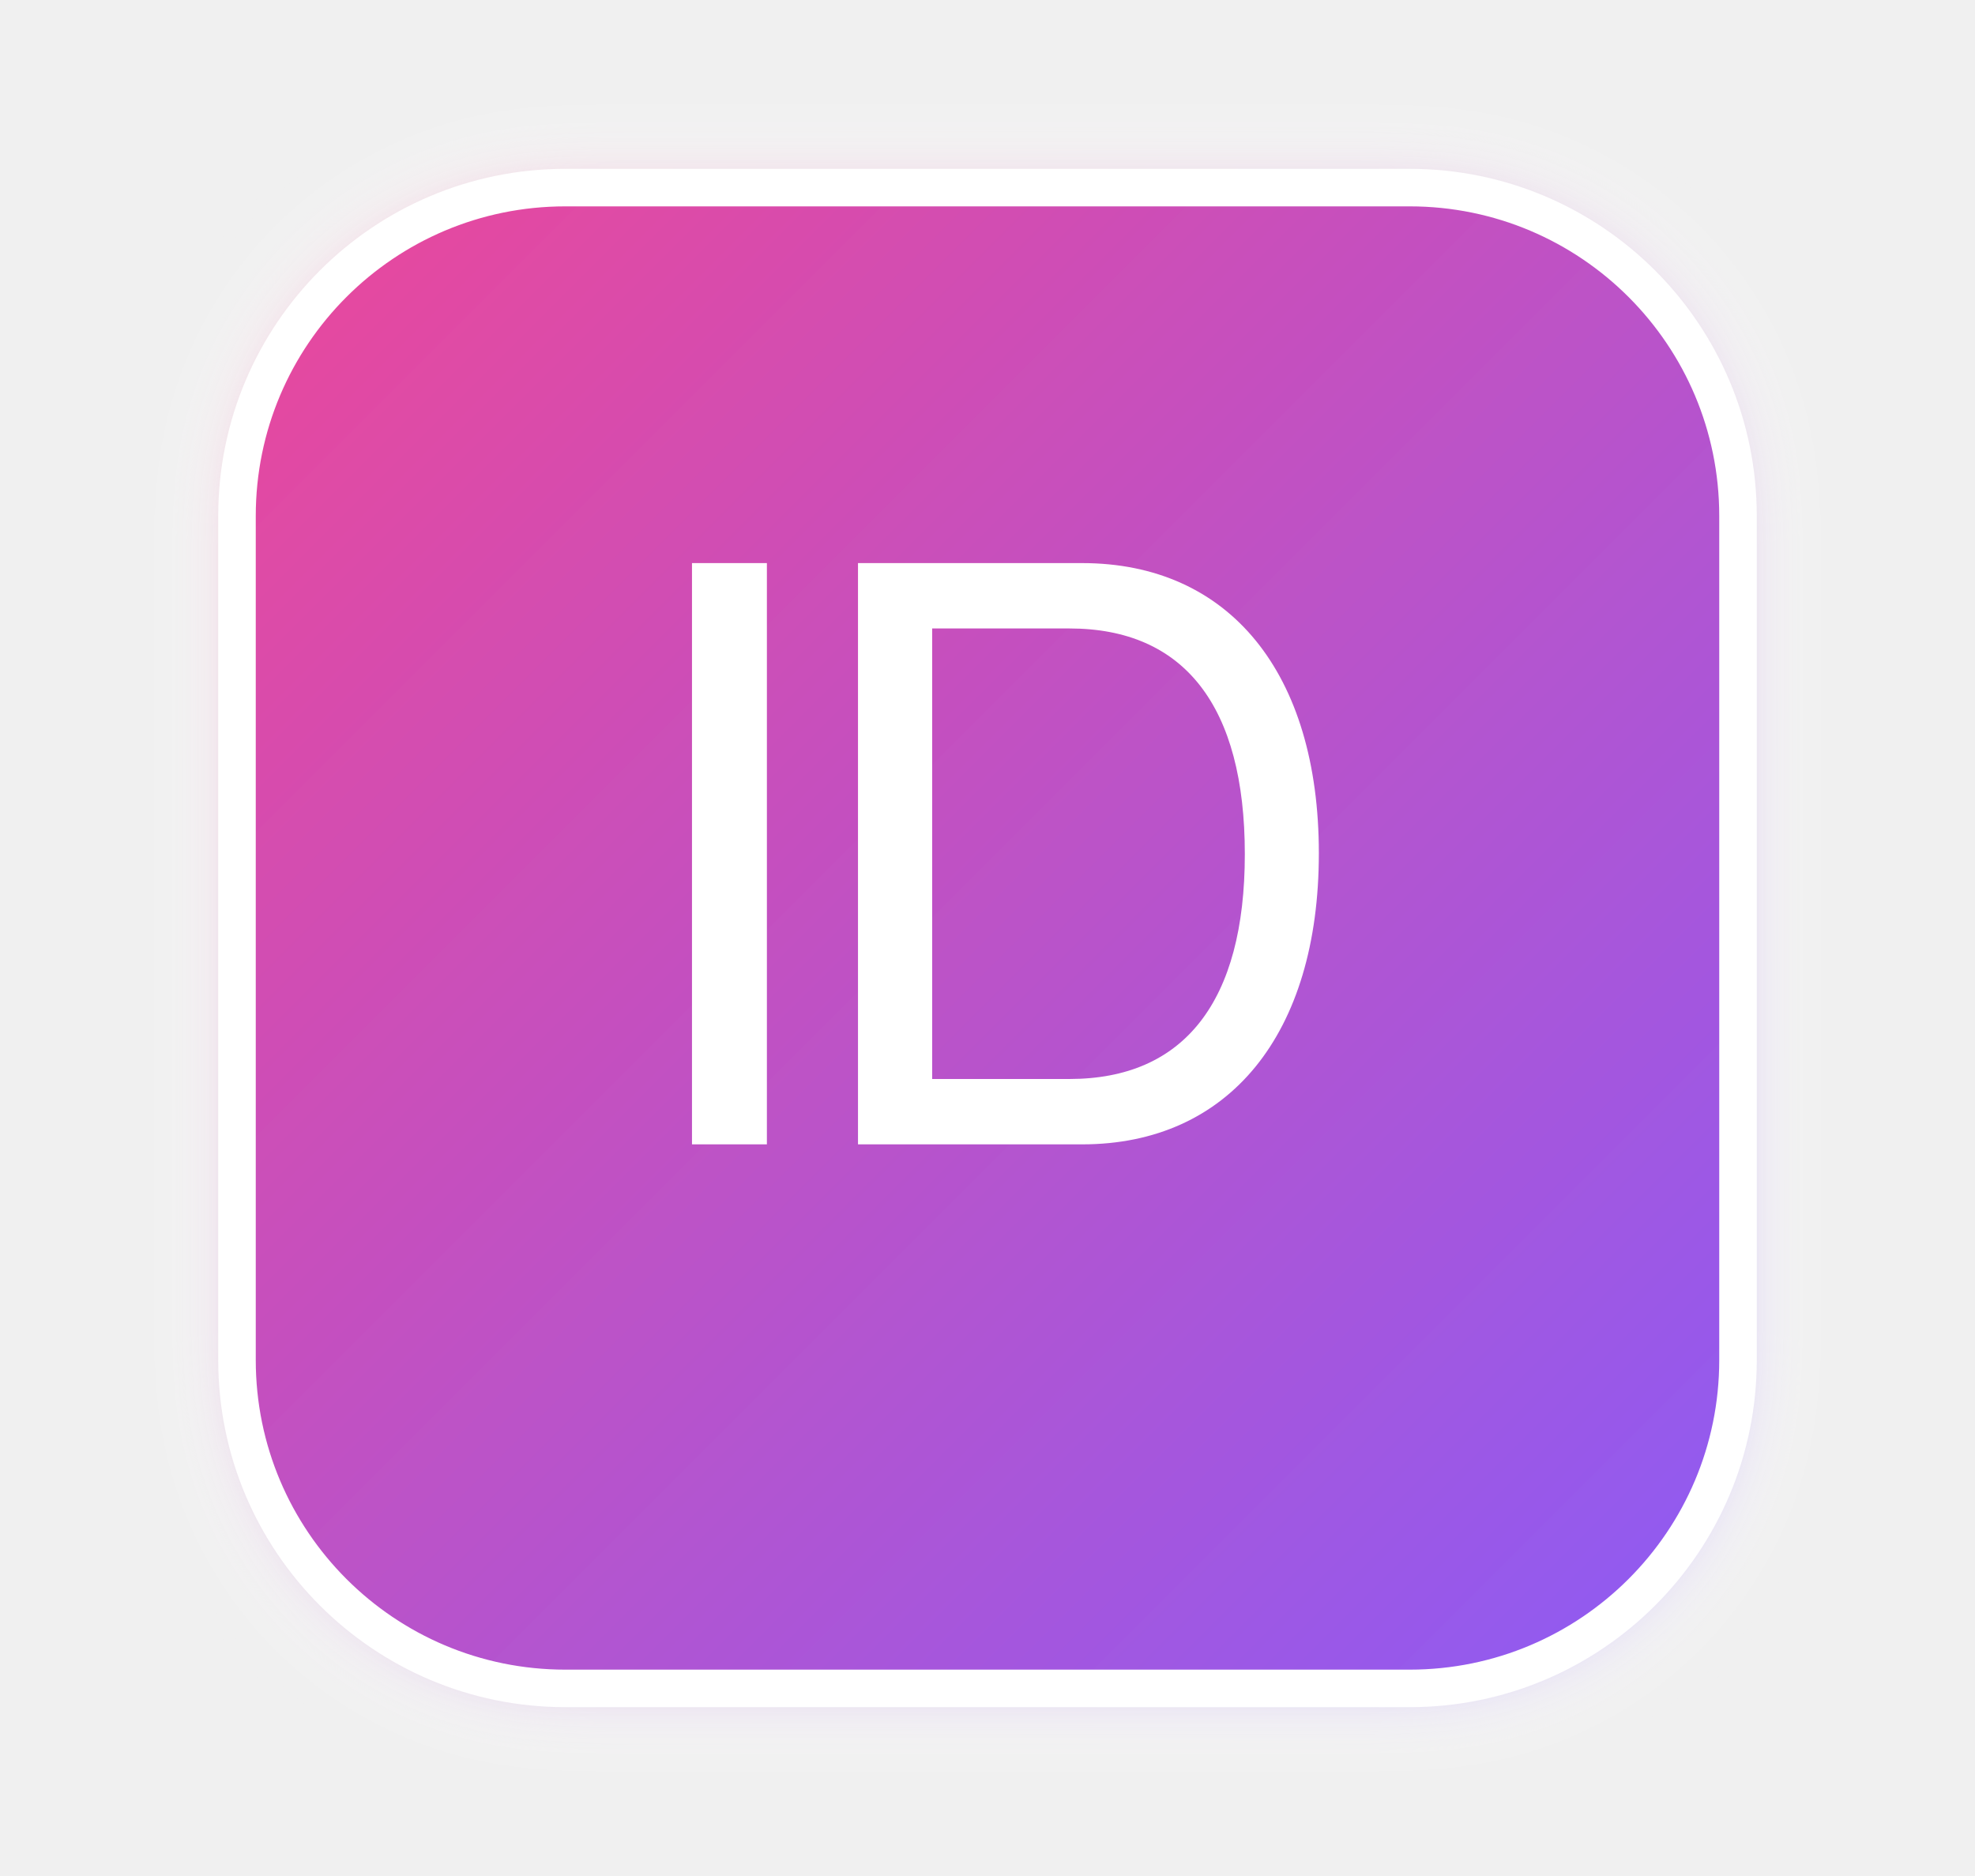
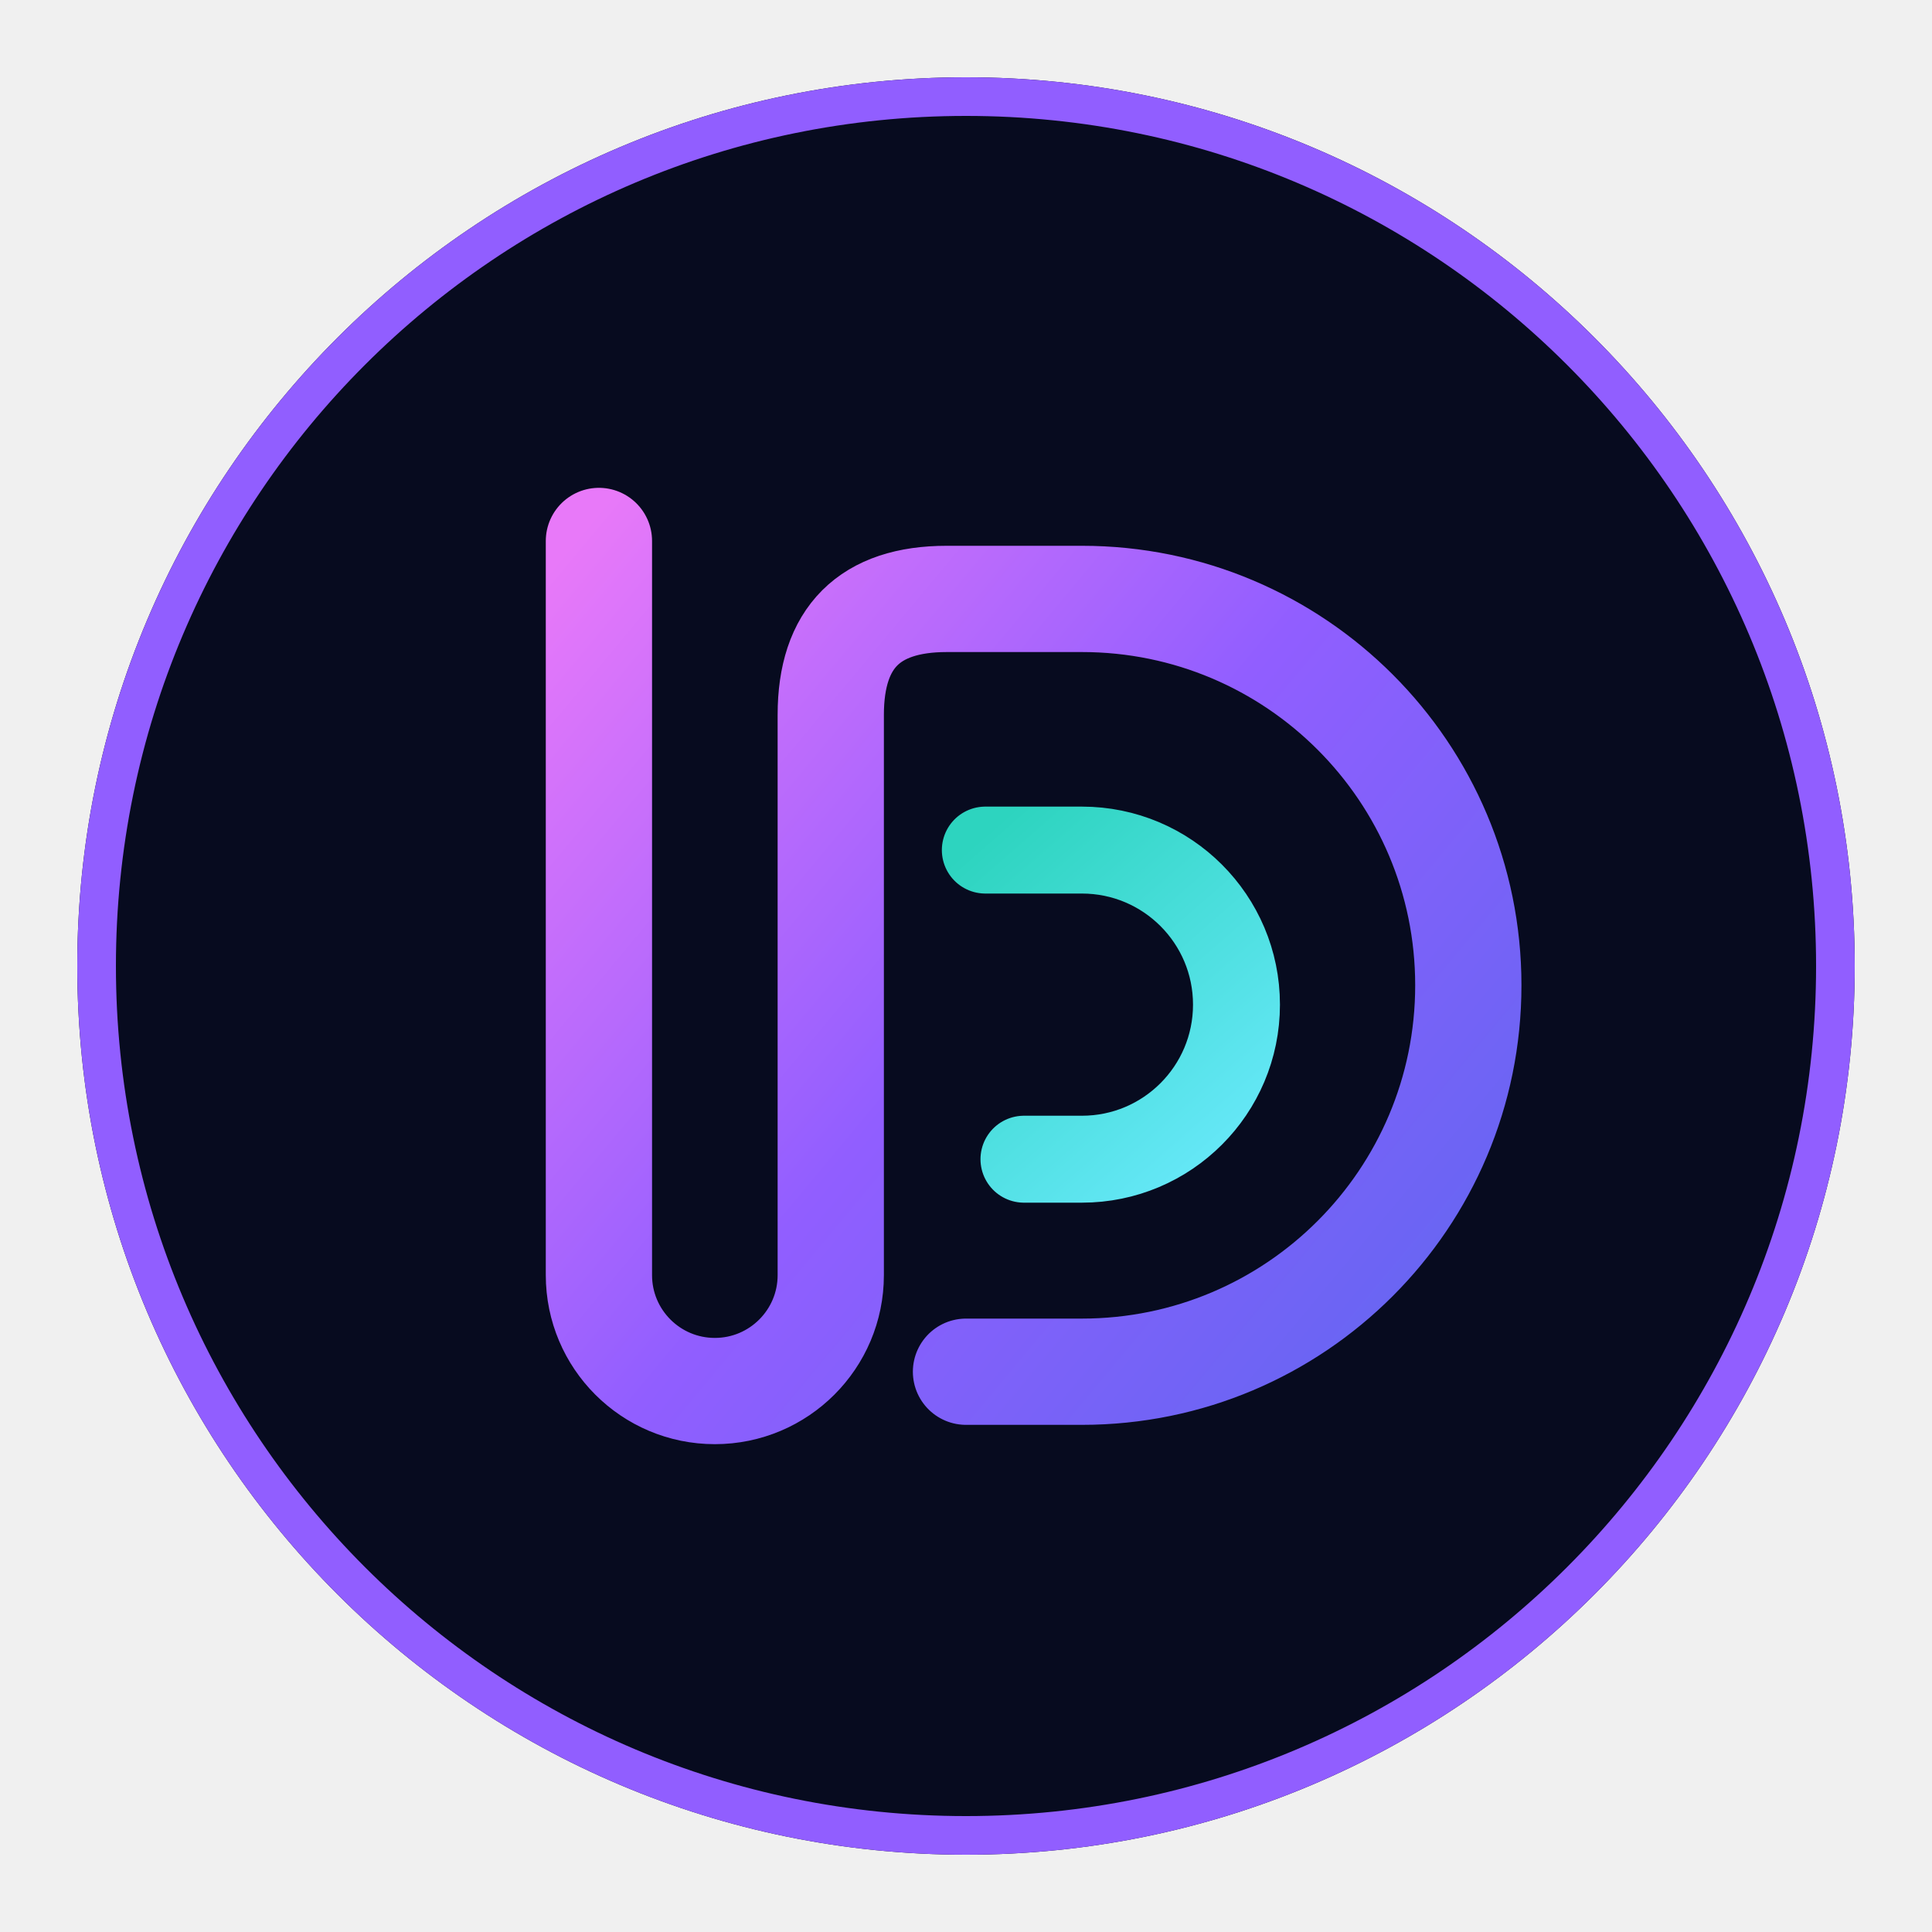
- <svg xmlns="http://www.w3.org/2000/svg" width="200" height="190" viewBox="0 0 200 200">
+ <svg xmlns="http://www.w3.org/2000/svg" width="200" height="200" viewBox="0 0 200 200">
  <defs>
-     <linearGradient id="gradient" x1="0%" y1="0%" x2="100%" y2="100%">
-       <stop offset="0%" style="stop-color:#ec4899;stop-opacity:1" />
-       <stop offset="100%" style="stop-color:#8b5cf6;stop-opacity:1" />
+     <linearGradient id="tube" gradientUnits="userSpaceOnUse" x1="56" y1="60" x2="152" y2="140">
+       <stop offset="0%" stop-color="#e879f9" />
+       <stop offset="50%" stop-color="#915eff" />
+       <stop offset="100%" stop-color="#6366f1" />
    </linearGradient>
-     <filter id="glow">
-       <feGaussianBlur stdDeviation="4" result="coloredBlur" />
-       <feMerge>
-         <feMergeNode in="coloredBlur" />
-         <feMergeNode in="SourceGraphic" />
-       </feMerge>
-     </filter>
+     <linearGradient id="cyan" gradientUnits="userSpaceOnUse" x1="100" y1="88" x2="128" y2="120">
+       <stop offset="0%" stop-color="#2dd4bf" />
+       <stop offset="100%" stop-color="#67e8f9" />
+     </linearGradient>
  </defs>
-   <rect x="20" y="20" width="160" height="160" rx="35" fill="url(#gradient)" stroke="#ffffff" stroke-width="4" filter="url(#glow)" />
-   <text x="100" y="122" font-family="Helvetica, Arial, sans-serif" font-size="85" font-weight="300" text-anchor="middle" fill="#ffffff" letter-spacing="-5">ID</text>
+   <circle cx="100" cy="100" r="92" fill="#070b1f" />
+   <circle cx="100" cy="100" r="90" fill="none" stroke="#915eff" stroke-width="4" />
+   <g fill="none" stroke-linecap="round" stroke-linejoin="round">
+     <path d="M62 56 V132 A12 12 0 0 0 86 132 V74 Q86 62 98 62 H112 A40 40 0 0 1 112 142 H100" stroke="url(#tube)" stroke-width="11" />
+     <path d="M102 88 H112 A16 16 0 0 1 112 120 H106" stroke="url(#cyan)" stroke-width="9" />
+   </g>
</svg>
